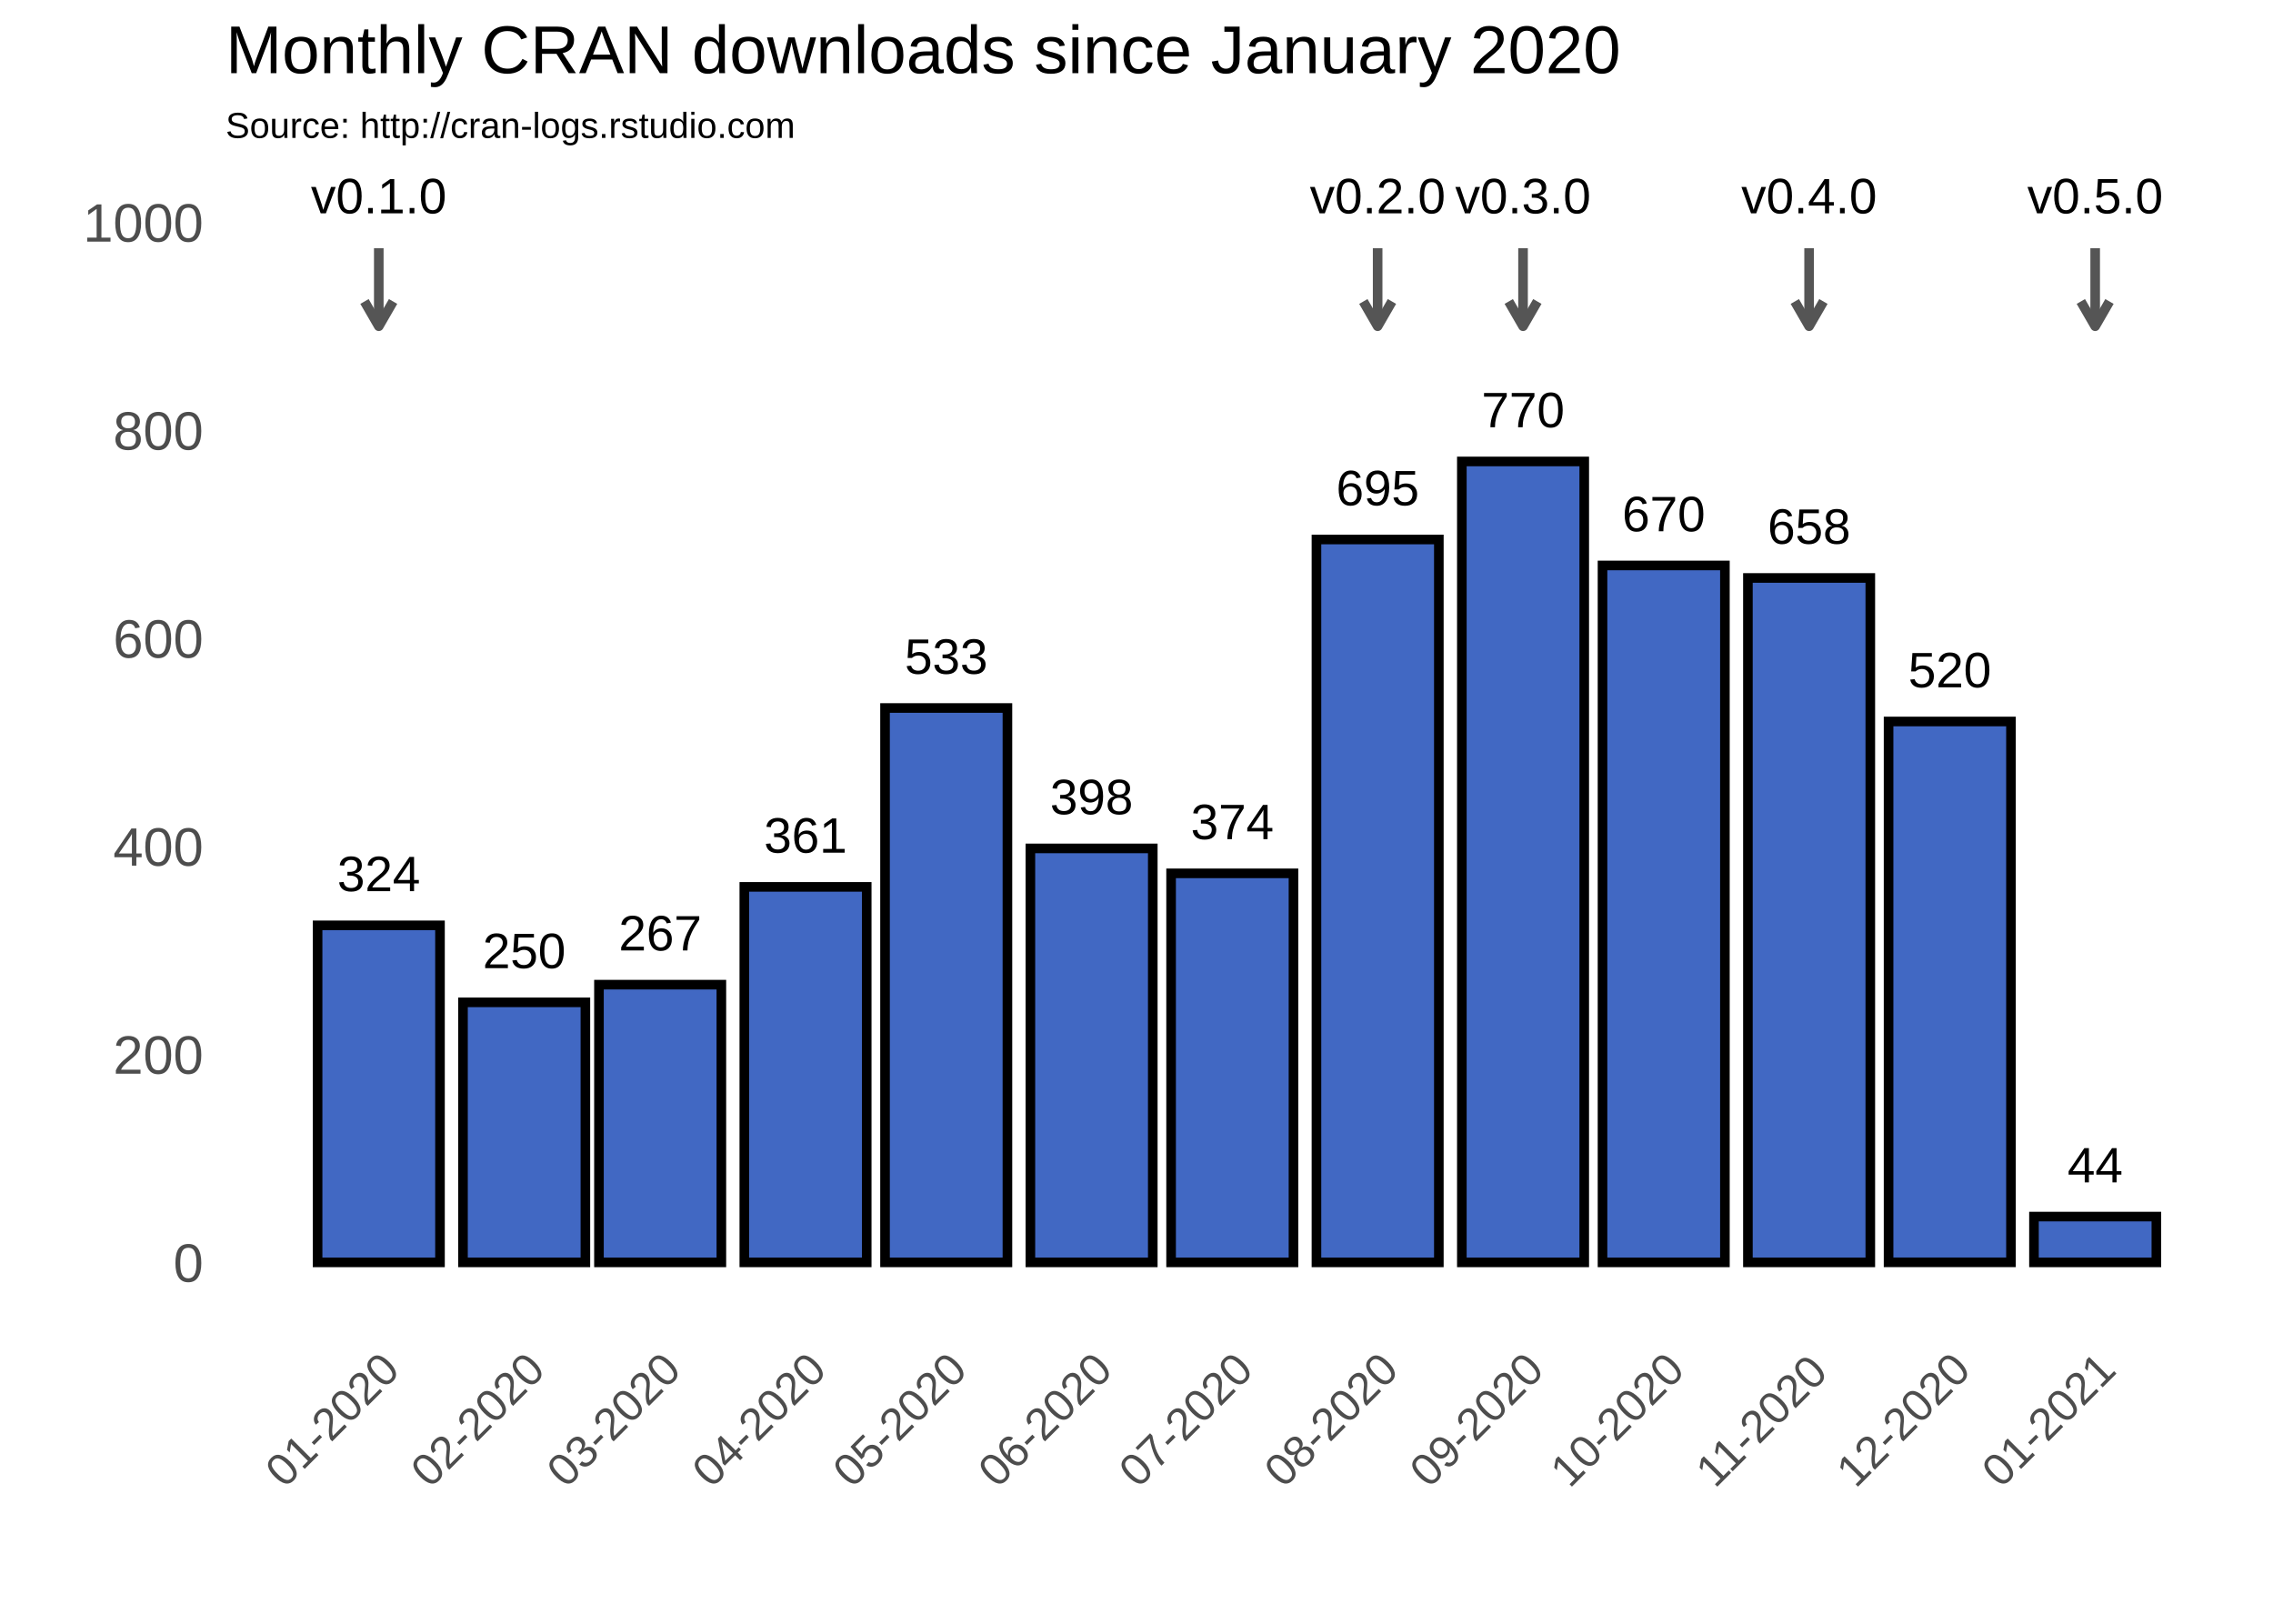
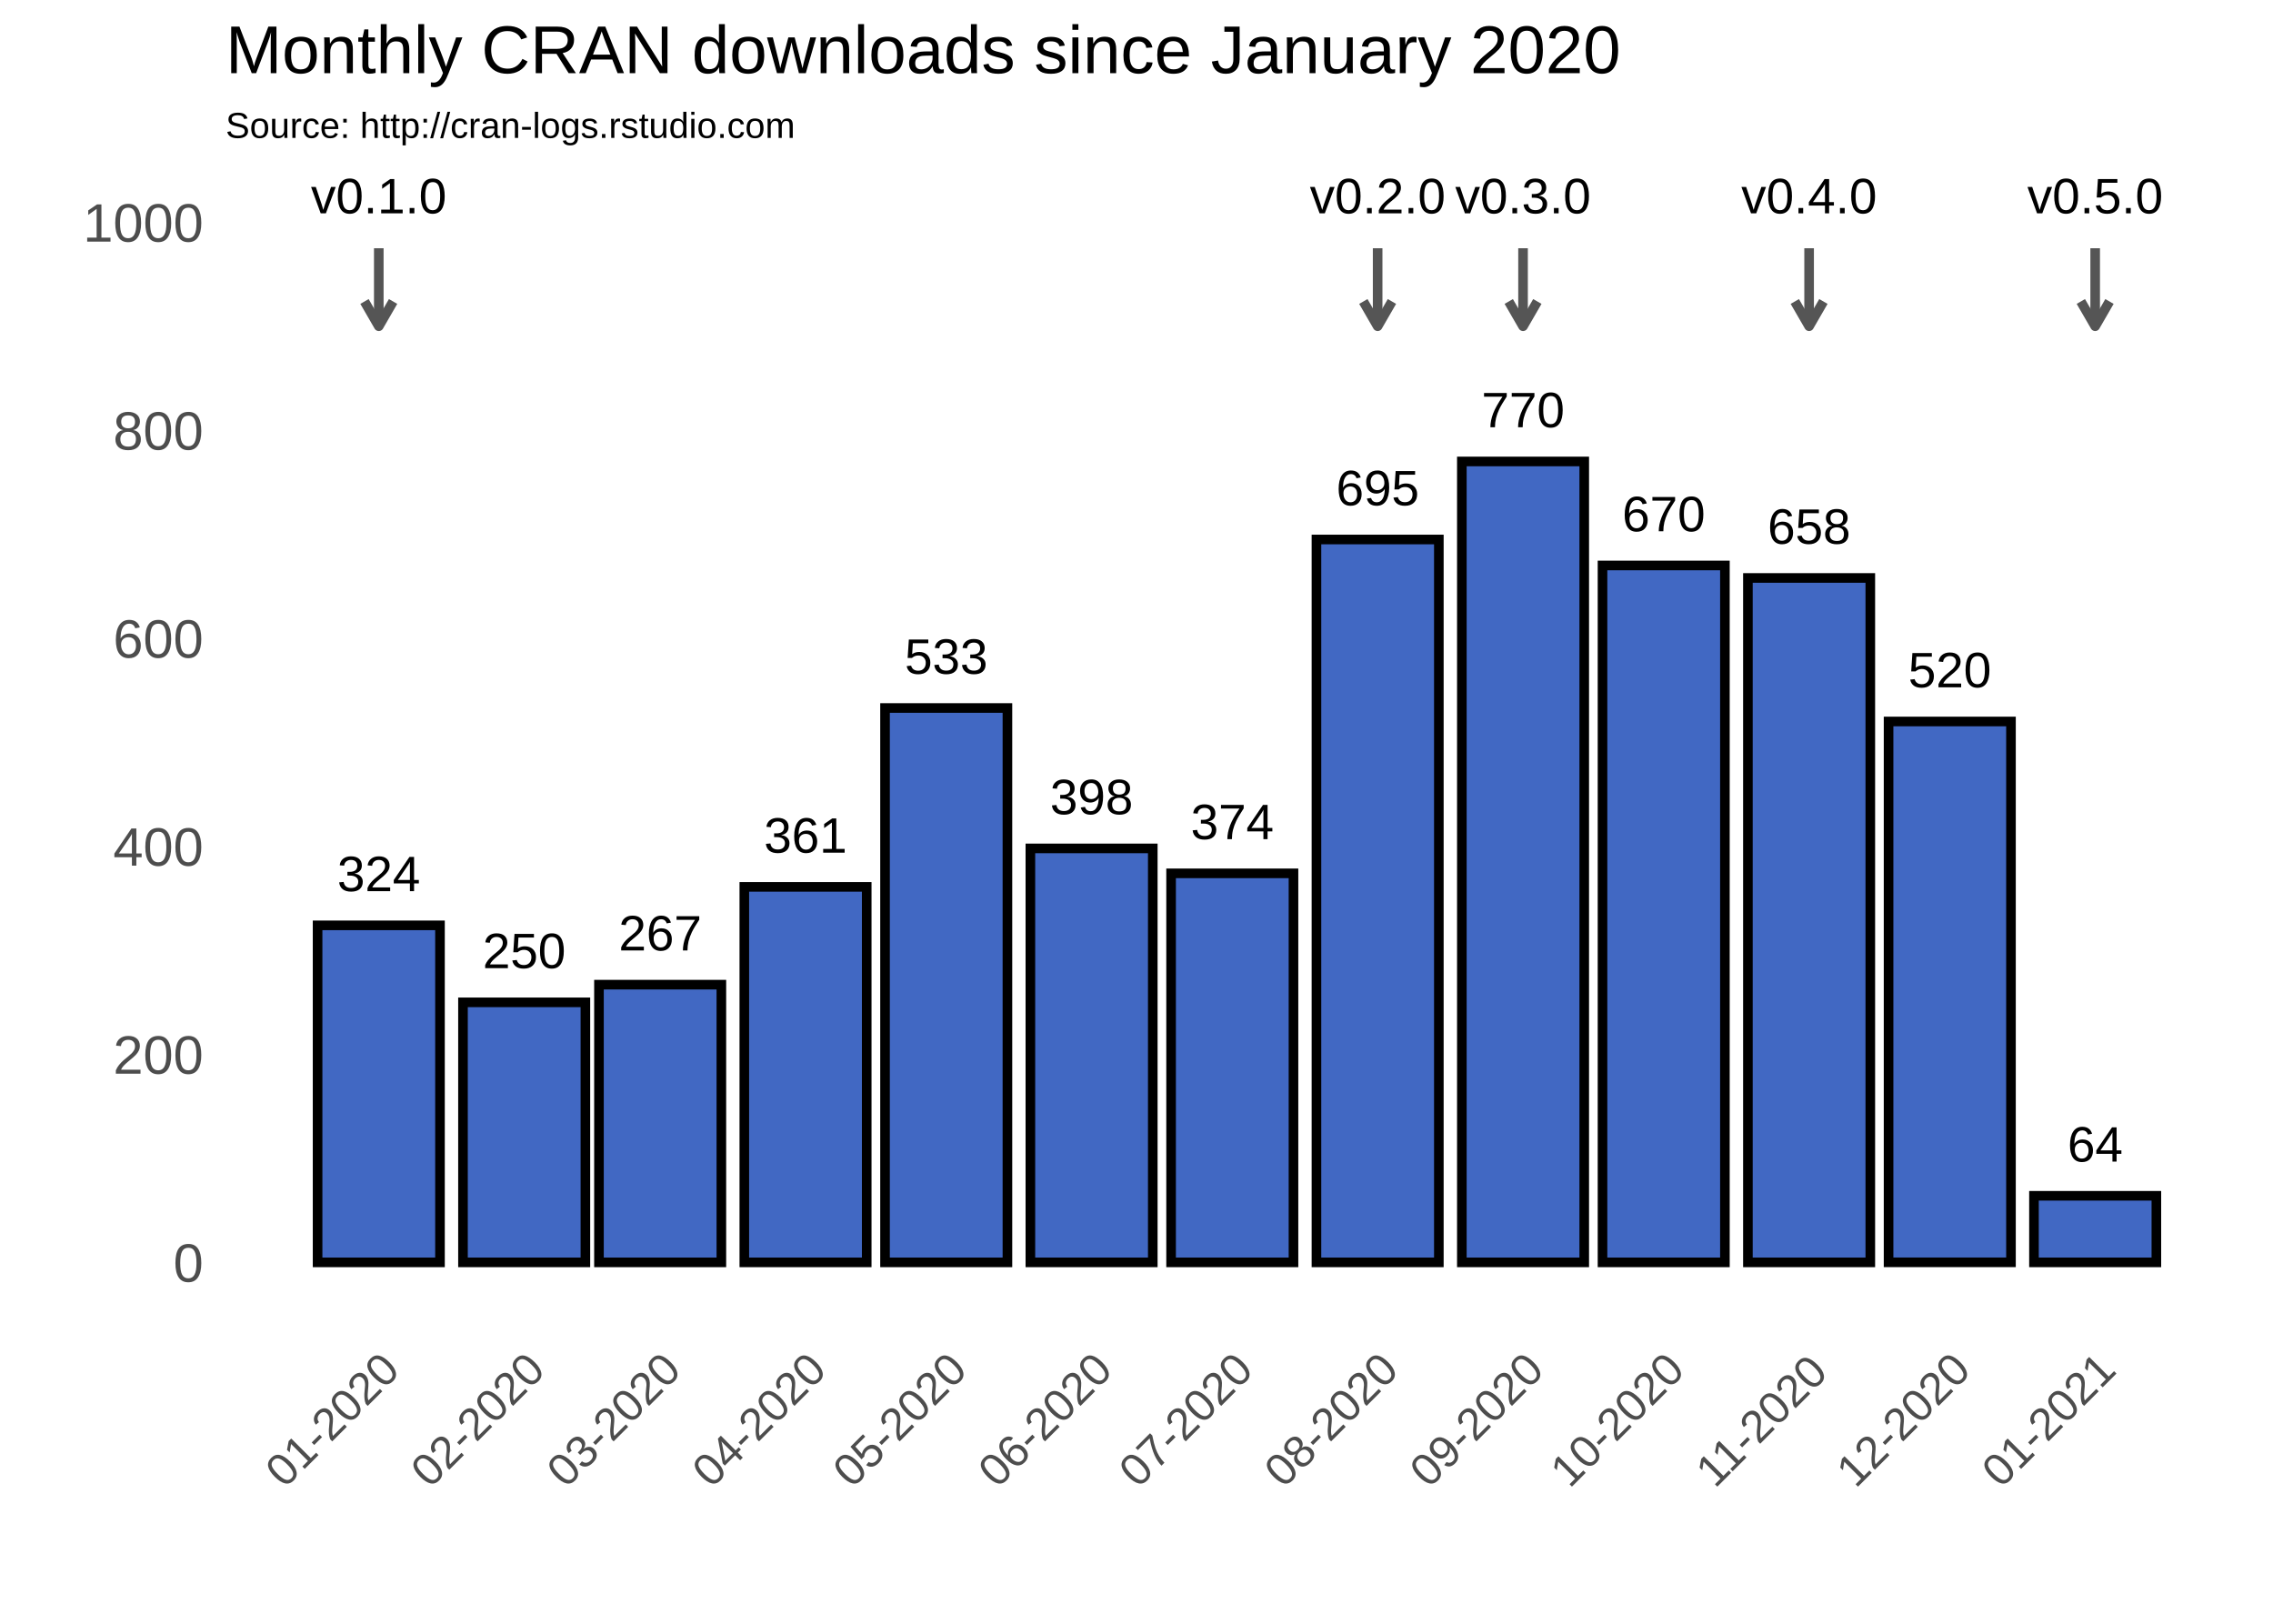
<svg xmlns="http://www.w3.org/2000/svg" viewBox="0 0 504.00 360.00">
  <defs>
    <style type="text/css">
    line, polyline, polygon, path, rect, circle {
      fill: none;
      stroke: #000000;
      stroke-linecap: round;
      stroke-linejoin: round;
      stroke-miterlimit: 10.00;
    }
  </style>
  </defs>
  <rect width="100%" height="100%" style="stroke: none; fill: #FFFFFF;" />
  <rect x="0.00" y="0" width="504.00" height="360.00" style="stroke-width: 1.07; stroke: #FFFFFF; fill: #FFFFFF;" />
  <defs>
    <clipPath id="cpNTAuMDN8NDk4LjUyfDI5MS40MXwzNy43NA==">
      <rect x="50.03" y="37.74" width="448.49" height="253.67" />
    </clipPath>
  </defs>
  <polyline points="50.03,256.82 498.52,256.82 " style="stroke-width: 0.53; stroke: #FFFFFF; stroke-linecap: butt;" clip-path="url(#cpNTAuMDN8NDk4LjUyfDI5MS40MXwzNy43NA==)" />
  <polyline points="50.03,210.70 498.52,210.70 " style="stroke-width: 0.53; stroke: #FFFFFF; stroke-linecap: butt;" clip-path="url(#cpNTAuMDN8NDk4LjUyfDI5MS40MXwzNy43NA==)" />
  <polyline points="50.03,164.58 498.52,164.58 " style="stroke-width: 0.53; stroke: #FFFFFF; stroke-linecap: butt;" clip-path="url(#cpNTAuMDN8NDk4LjUyfDI5MS40MXwzNy43NA==)" />
  <polyline points="50.03,118.45 498.52,118.45 " style="stroke-width: 0.53; stroke: #FFFFFF; stroke-linecap: butt;" clip-path="url(#cpNTAuMDN8NDk4LjUyfDI5MS40MXwzNy43NA==)" />
  <polyline points="50.03,72.33 498.52,72.33 " style="stroke-width: 0.53; stroke: #FFFFFF; stroke-linecap: butt;" clip-path="url(#cpNTAuMDN8NDk4LjUyfDI5MS40MXwzNy43NA==)" />
  <polyline points="51.76,291.41 51.76,37.74 " style="stroke-width: 0.53; stroke: #FFFFFF; stroke-linecap: butt;" clip-path="url(#cpNTAuMDN8NDk4LjUyfDI5MS40MXwzNy43NA==)" />
  <polyline points="67.87,291.41 67.87,37.74 " style="stroke-width: 0.53; stroke: #FFFFFF; stroke-linecap: butt;" clip-path="url(#cpNTAuMDN8NDk4LjUyfDI5MS40MXwzNy43NA==)" />
  <polyline points="100.11,291.41 100.11,37.74 " style="stroke-width: 0.53; stroke: #FFFFFF; stroke-linecap: butt;" clip-path="url(#cpNTAuMDN8NDk4LjUyfDI5MS40MXwzNy43NA==)" />
  <polyline points="131.30,291.41 131.30,37.74 " style="stroke-width: 0.53; stroke: #FFFFFF; stroke-linecap: butt;" clip-path="url(#cpNTAuMDN8NDk4LjUyfDI5MS40MXwzNy43NA==)" />
  <polyline points="162.50,291.41 162.50,37.74 " style="stroke-width: 0.53; stroke: #FFFFFF; stroke-linecap: butt;" clip-path="url(#cpNTAuMDN8NDk4LjUyfDI5MS40MXwzNy43NA==)" />
  <polyline points="194.21,291.41 194.21,37.74 " style="stroke-width: 0.53; stroke: #FFFFFF; stroke-linecap: butt;" clip-path="url(#cpNTAuMDN8NDk4LjUyfDI5MS40MXwzNy43NA==)" />
  <polyline points="225.93,291.41 225.93,37.74 " style="stroke-width: 0.53; stroke: #FFFFFF; stroke-linecap: butt;" clip-path="url(#cpNTAuMDN8NDk4LjUyfDI5MS40MXwzNy43NA==)" />
  <polyline points="257.64,291.41 257.64,37.74 " style="stroke-width: 0.53; stroke: #FFFFFF; stroke-linecap: butt;" clip-path="url(#cpNTAuMDN8NDk4LjUyfDI5MS40MXwzNy43NA==)" />
  <polyline points="289.36,291.41 289.36,37.74 " style="stroke-width: 0.53; stroke: #FFFFFF; stroke-linecap: butt;" clip-path="url(#cpNTAuMDN8NDk4LjUyfDI5MS40MXwzNy43NA==)" />
  <polyline points="321.59,291.41 321.59,37.74 " style="stroke-width: 0.53; stroke: #FFFFFF; stroke-linecap: butt;" clip-path="url(#cpNTAuMDN8NDk4LjUyfDI5MS40MXwzNy43NA==)" />
  <polyline points="353.30,291.41 353.30,37.74 " style="stroke-width: 0.53; stroke: #FFFFFF; stroke-linecap: butt;" clip-path="url(#cpNTAuMDN8NDk4LjUyfDI5MS40MXwzNy43NA==)" />
  <polyline points="385.02,291.41 385.02,37.74 " style="stroke-width: 0.53; stroke: #FFFFFF; stroke-linecap: butt;" clip-path="url(#cpNTAuMDN8NDk4LjUyfDI5MS40MXwzNy43NA==)" />
  <polyline points="416.73,291.41 416.73,37.74 " style="stroke-width: 0.53; stroke: #FFFFFF; stroke-linecap: butt;" clip-path="url(#cpNTAuMDN8NDk4LjUyfDI5MS40MXwzNy43NA==)" />
  <polyline points="448.45,291.41 448.45,37.74 " style="stroke-width: 0.53; stroke: #FFFFFF; stroke-linecap: butt;" clip-path="url(#cpNTAuMDN8NDk4LjUyfDI5MS40MXwzNy43NA==)" />
  <polyline points="480.68,291.41 480.68,37.74 " style="stroke-width: 0.53; stroke: #FFFFFF; stroke-linecap: butt;" clip-path="url(#cpNTAuMDN8NDk4LjUyfDI5MS40MXwzNy43NA==)" />
  <polyline points="496.80,291.41 496.80,37.74 " style="stroke-width: 0.53; stroke: #FFFFFF; stroke-linecap: butt;" clip-path="url(#cpNTAuMDN8NDk4LjUyfDI5MS40MXwzNy43NA==)" />
  <polyline points="50.03,279.88 498.52,279.88 " style="stroke-width: 1.07; stroke: #FFFFFF; stroke-linecap: butt;" clip-path="url(#cpNTAuMDN8NDk4LjUyfDI5MS40MXwzNy43NA==)" />
  <polyline points="50.03,233.76 498.52,233.76 " style="stroke-width: 1.07; stroke: #FFFFFF; stroke-linecap: butt;" clip-path="url(#cpNTAuMDN8NDk4LjUyfDI5MS40MXwzNy43NA==)" />
  <polyline points="50.03,187.64 498.52,187.64 " style="stroke-width: 1.07; stroke: #FFFFFF; stroke-linecap: butt;" clip-path="url(#cpNTAuMDN8NDk4LjUyfDI5MS40MXwzNy43NA==)" />
  <polyline points="50.03,141.51 498.52,141.51 " style="stroke-width: 1.07; stroke: #FFFFFF; stroke-linecap: butt;" clip-path="url(#cpNTAuMDN8NDk4LjUyfDI5MS40MXwzNy43NA==)" />
  <polyline points="50.03,95.39 498.52,95.39 " style="stroke-width: 1.07; stroke: #FFFFFF; stroke-linecap: butt;" clip-path="url(#cpNTAuMDN8NDk4LjUyfDI5MS40MXwzNy43NA==)" />
  <polyline points="50.03,49.27 498.52,49.27 " style="stroke-width: 1.07; stroke: #FFFFFF; stroke-linecap: butt;" clip-path="url(#cpNTAuMDN8NDk4LjUyfDI5MS40MXwzNy43NA==)" />
  <polyline points="83.99,291.41 83.99,37.74 " style="stroke-width: 1.07; stroke: #FFFFFF; stroke-linecap: butt;" clip-path="url(#cpNTAuMDN8NDk4LjUyfDI5MS40MXwzNy43NA==)" />
  <polyline points="116.22,291.41 116.22,37.74 " style="stroke-width: 1.07; stroke: #FFFFFF; stroke-linecap: butt;" clip-path="url(#cpNTAuMDN8NDk4LjUyfDI5MS40MXwzNy43NA==)" />
  <polyline points="146.38,291.41 146.38,37.74 " style="stroke-width: 1.07; stroke: #FFFFFF; stroke-linecap: butt;" clip-path="url(#cpNTAuMDN8NDk4LjUyfDI5MS40MXwzNy43NA==)" />
  <polyline points="178.61,291.41 178.61,37.74 " style="stroke-width: 1.07; stroke: #FFFFFF; stroke-linecap: butt;" clip-path="url(#cpNTAuMDN8NDk4LjUyfDI5MS40MXwzNy43NA==)" />
  <polyline points="209.81,291.41 209.81,37.74 " style="stroke-width: 1.07; stroke: #FFFFFF; stroke-linecap: butt;" clip-path="url(#cpNTAuMDN8NDk4LjUyfDI5MS40MXwzNy43NA==)" />
  <polyline points="242.04,291.41 242.04,37.74 " style="stroke-width: 1.07; stroke: #FFFFFF; stroke-linecap: butt;" clip-path="url(#cpNTAuMDN8NDk4LjUyfDI5MS40MXwzNy43NA==)" />
  <polyline points="273.24,291.41 273.24,37.74 " style="stroke-width: 1.07; stroke: #FFFFFF; stroke-linecap: butt;" clip-path="url(#cpNTAuMDN8NDk4LjUyfDI5MS40MXwzNy43NA==)" />
  <polyline points="305.47,291.41 305.47,37.74 " style="stroke-width: 1.07; stroke: #FFFFFF; stroke-linecap: butt;" clip-path="url(#cpNTAuMDN8NDk4LjUyfDI5MS40MXwzNy43NA==)" />
  <polyline points="337.71,291.41 337.71,37.74 " style="stroke-width: 1.07; stroke: #FFFFFF; stroke-linecap: butt;" clip-path="url(#cpNTAuMDN8NDk4LjUyfDI5MS40MXwzNy43NA==)" />
  <polyline points="368.90,291.41 368.90,37.74 " style="stroke-width: 1.07; stroke: #FFFFFF; stroke-linecap: butt;" clip-path="url(#cpNTAuMDN8NDk4LjUyfDI5MS40MXwzNy43NA==)" />
  <polyline points="401.14,291.41 401.14,37.74 " style="stroke-width: 1.07; stroke: #FFFFFF; stroke-linecap: butt;" clip-path="url(#cpNTAuMDN8NDk4LjUyfDI5MS40MXwzNy43NA==)" />
  <polyline points="432.33,291.41 432.33,37.74 " style="stroke-width: 1.07; stroke: #FFFFFF; stroke-linecap: butt;" clip-path="url(#cpNTAuMDN8NDk4LjUyfDI5MS40MXwzNy43NA==)" />
  <polyline points="464.57,291.41 464.57,37.74 " style="stroke-width: 1.07; stroke: #FFFFFF; stroke-linecap: butt;" clip-path="url(#cpNTAuMDN8NDk4LjUyfDI5MS40MXwzNy43NA==)" />
  <rect x="70.42" y="205.16" width="27.14" height="74.72" style="stroke-width: 2.13; stroke-linecap: square; stroke-linejoin: miter; fill: #4168C3;" clip-path="url(#cpNTAuMDN8NDk4LjUyfDI5MS40MXwzNy43NA==)" />
  <rect x="102.66" y="222.23" width="27.14" height="57.65" style="stroke-width: 2.13; stroke-linecap: square; stroke-linejoin: miter; fill: #4168C3;" clip-path="url(#cpNTAuMDN8NDk4LjUyfDI5MS40MXwzNy43NA==)" />
  <rect x="132.81" y="218.31" width="27.14" height="61.57" style="stroke-width: 2.13; stroke-linecap: square; stroke-linejoin: miter; fill: #4168C3;" clip-path="url(#cpNTAuMDN8NDk4LjUyfDI5MS40MXwzNy43NA==)" />
  <rect x="165.04" y="196.63" width="27.14" height="83.25" style="stroke-width: 2.13; stroke-linecap: square; stroke-linejoin: miter; fill: #4168C3;" clip-path="url(#cpNTAuMDN8NDk4LjUyfDI5MS40MXwzNy43NA==)" />
  <rect x="196.24" y="156.97" width="27.14" height="122.91" style="stroke-width: 2.13; stroke-linecap: square; stroke-linejoin: miter; fill: #4168C3;" clip-path="url(#cpNTAuMDN8NDk4LjUyfDI5MS40MXwzNy43NA==)" />
  <rect x="228.47" y="188.10" width="27.14" height="91.78" style="stroke-width: 2.13; stroke-linecap: square; stroke-linejoin: miter; fill: #4168C3;" clip-path="url(#cpNTAuMDN8NDk4LjUyfDI5MS40MXwzNy43NA==)" />
  <rect x="259.67" y="193.63" width="27.14" height="86.25" style="stroke-width: 2.13; stroke-linecap: square; stroke-linejoin: miter; fill: #4168C3;" clip-path="url(#cpNTAuMDN8NDk4LjUyfDI5MS40MXwzNy43NA==)" />
  <rect x="291.90" y="119.61" width="27.14" height="160.27" style="stroke-width: 2.13; stroke-linecap: square; stroke-linejoin: miter; fill: #4168C3;" clip-path="url(#cpNTAuMDN8NDk4LjUyfDI5MS40MXwzNy43NA==)" />
  <rect x="324.14" y="102.31" width="27.14" height="177.57" style="stroke-width: 2.13; stroke-linecap: square; stroke-linejoin: miter; fill: #4168C3;" clip-path="url(#cpNTAuMDN8NDk4LjUyfDI5MS40MXwzNy43NA==)" />
  <rect x="355.33" y="125.37" width="27.14" height="154.51" style="stroke-width: 2.13; stroke-linecap: square; stroke-linejoin: miter; fill: #4168C3;" clip-path="url(#cpNTAuMDN8NDk4LjUyfDI5MS40MXwzNy43NA==)" />
  <rect x="387.57" y="128.14" width="27.14" height="151.74" style="stroke-width: 2.13; stroke-linecap: square; stroke-linejoin: miter; fill: #4168C3;" clip-path="url(#cpNTAuMDN8NDk4LjUyfDI5MS40MXwzNy43NA==)" />
  <rect x="418.76" y="159.96" width="27.14" height="119.91" style="stroke-width: 2.13; stroke-linecap: square; stroke-linejoin: miter; fill: #4168C3;" clip-path="url(#cpNTAuMDN8NDk4LjUyfDI5MS40MXwzNy43NA==)" />
-   <rect x="451.00" y="269.73" width="27.14" height="10.15" style="stroke-width: 2.13; stroke-linecap: square; stroke-linejoin: miter; fill: #4168C3;" clip-path="url(#cpNTAuMDN8NDk4LjUyfDI5MS40MXwzNy43NA==)" />
+   <rect x="451.00" y="265.12" width="27.14" height="14.76" style="stroke-width: 2.13; stroke-linecap: square; stroke-linejoin: miter; fill: #4168C3;" clip-path="url(#cpNTAuMDN8NDk4LjUyfDI5MS40MXwzNy43NA==)" />
  <g clip-path="url(#cpNTAuMDN8NDk4LjUyfDI5MS40MXwzNy43NA==)">
    <text x="74.78" y="197.58" style="font-size: 11.04px; font-family: Arial;" textLength="18.42px" lengthAdjust="spacingAndGlyphs">324</text>
  </g>
  <g clip-path="url(#cpNTAuMDN8NDk4LjUyfDI5MS40MXwzNy43NA==)">
    <text x="107.02" y="214.65" style="font-size: 11.04px; font-family: Arial;" textLength="18.42px" lengthAdjust="spacingAndGlyphs">250</text>
  </g>
  <g clip-path="url(#cpNTAuMDN8NDk4LjUyfDI5MS40MXwzNy43NA==)">
    <text x="137.17" y="210.73" style="font-size: 11.04px; font-family: Arial;" textLength="18.42px" lengthAdjust="spacingAndGlyphs">267</text>
  </g>
  <g clip-path="url(#cpNTAuMDN8NDk4LjUyfDI5MS40MXwzNy43NA==)">
    <text x="169.40" y="189.05" style="font-size: 11.04px; font-family: Arial;" textLength="18.42px" lengthAdjust="spacingAndGlyphs">361</text>
  </g>
  <g clip-path="url(#cpNTAuMDN8NDk4LjUyfDI5MS40MXwzNy43NA==)">
    <text x="200.60" y="149.39" style="font-size: 11.04px; font-family: Arial;" textLength="18.42px" lengthAdjust="spacingAndGlyphs">533</text>
  </g>
  <g clip-path="url(#cpNTAuMDN8NDk4LjUyfDI5MS40MXwzNy43NA==)">
    <text x="232.83" y="180.52" style="font-size: 11.04px; font-family: Arial;" textLength="18.42px" lengthAdjust="spacingAndGlyphs">398</text>
  </g>
  <g clip-path="url(#cpNTAuMDN8NDk4LjUyfDI5MS40MXwzNy43NA==)">
    <text x="264.03" y="186.05" style="font-size: 11.04px; font-family: Arial;" textLength="18.42px" lengthAdjust="spacingAndGlyphs">374</text>
  </g>
  <g clip-path="url(#cpNTAuMDN8NDk4LjUyfDI5MS40MXwzNy43NA==)">
    <text x="296.26" y="112.03" style="font-size: 11.04px; font-family: Arial;" textLength="18.42px" lengthAdjust="spacingAndGlyphs">695</text>
  </g>
  <g clip-path="url(#cpNTAuMDN8NDk4LjUyfDI5MS40MXwzNy43NA==)">
    <text x="328.50" y="94.73" style="font-size: 11.04px; font-family: Arial;" textLength="18.42px" lengthAdjust="spacingAndGlyphs">770</text>
  </g>
  <g clip-path="url(#cpNTAuMDN8NDk4LjUyfDI5MS40MXwzNy43NA==)">
    <text x="359.69" y="117.79" style="font-size: 11.04px; font-family: Arial;" textLength="18.42px" lengthAdjust="spacingAndGlyphs">670</text>
  </g>
  <g clip-path="url(#cpNTAuMDN8NDk4LjUyfDI5MS40MXwzNy43NA==)">
    <text x="391.93" y="120.56" style="font-size: 11.04px; font-family: Arial;" textLength="18.42px" lengthAdjust="spacingAndGlyphs">658</text>
  </g>
  <g clip-path="url(#cpNTAuMDN8NDk4LjUyfDI5MS40MXwzNy43NA==)">
    <text x="423.12" y="152.38" style="font-size: 11.04px; font-family: Arial;" textLength="18.42px" lengthAdjust="spacingAndGlyphs">520</text>
  </g>
  <g clip-path="url(#cpNTAuMDN8NDk4LjUyfDI5MS40MXwzNy43NA==)">
-     <text x="458.43" y="262.15" style="font-size: 11.04px; font-family: Arial;" textLength="12.28px" lengthAdjust="spacingAndGlyphs">44</text>
+     <text x="458.43" y="257.54" style="font-size: 11.04px; font-family: Arial;" textLength="12.28px" lengthAdjust="spacingAndGlyphs">64</text>
  </g>
  <line x1="83.99" y1="55.04" x2="83.99" y2="72.33" style="stroke-width: 2.13; stroke: #555555; stroke-linecap: butt;" clip-path="url(#cpNTAuMDN8NDk4LjUyfDI5MS40MXwzNy43NA==)" />
  <polyline points="80.82,66.84 83.99,72.33 87.16,66.84 " style="stroke-width: 2.13; stroke: #555555; stroke-linecap: butt;" clip-path="url(#cpNTAuMDN8NDk4LjUyfDI5MS40MXwzNy43NA==)" />
  <line x1="305.47" y1="55.04" x2="305.47" y2="72.33" style="stroke-width: 2.13; stroke: #555555; stroke-linecap: butt;" clip-path="url(#cpNTAuMDN8NDk4LjUyfDI5MS40MXwzNy43NA==)" />
  <polyline points="302.30,66.84 305.47,72.33 308.64,66.84 " style="stroke-width: 2.13; stroke: #555555; stroke-linecap: butt;" clip-path="url(#cpNTAuMDN8NDk4LjUyfDI5MS40MXwzNy43NA==)" />
  <line x1="337.71" y1="55.04" x2="337.71" y2="72.33" style="stroke-width: 2.13; stroke: #555555; stroke-linecap: butt;" clip-path="url(#cpNTAuMDN8NDk4LjUyfDI5MS40MXwzNy43NA==)" />
  <polyline points="334.54,66.84 337.71,72.33 340.88,66.84 " style="stroke-width: 2.13; stroke: #555555; stroke-linecap: butt;" clip-path="url(#cpNTAuMDN8NDk4LjUyfDI5MS40MXwzNy43NA==)" />
  <line x1="401.14" y1="55.04" x2="401.14" y2="72.33" style="stroke-width: 2.13; stroke: #555555; stroke-linecap: butt;" clip-path="url(#cpNTAuMDN8NDk4LjUyfDI5MS40MXwzNy43NA==)" />
  <polyline points="397.97,66.84 401.14,72.33 404.31,66.84 " style="stroke-width: 2.13; stroke: #555555; stroke-linecap: butt;" clip-path="url(#cpNTAuMDN8NDk4LjUyfDI5MS40MXwzNy43NA==)" />
  <line x1="464.57" y1="55.04" x2="464.57" y2="72.33" style="stroke-width: 2.13; stroke: #555555; stroke-linecap: butt;" clip-path="url(#cpNTAuMDN8NDk4LjUyfDI5MS40MXwzNy43NA==)" />
  <polyline points="461.39,66.84 464.57,72.33 467.74,66.84 " style="stroke-width: 2.13; stroke: #555555; stroke-linecap: butt;" clip-path="url(#cpNTAuMDN8NDk4LjUyfDI5MS40MXwzNy43NA==)" />
  <g clip-path="url(#cpNTAuMDN8NDk4LjUyfDI5MS40MXwzNy43NA==)">
    <text x="68.95" y="47.30" style="font-size: 11.04px; font-family: Arial;" textLength="30.07px" lengthAdjust="spacingAndGlyphs">v0.1.0</text>
  </g>
  <g clip-path="url(#cpNTAuMDN8NDk4LjUyfDI5MS40MXwzNy43NA==)">
    <text x="290.44" y="47.30" style="font-size: 11.04px; font-family: Arial;" textLength="30.07px" lengthAdjust="spacingAndGlyphs">v0.2.0</text>
  </g>
  <g clip-path="url(#cpNTAuMDN8NDk4LjUyfDI5MS40MXwzNy43NA==)">
    <text x="322.67" y="47.30" style="font-size: 11.04px; font-family: Arial;" textLength="30.07px" lengthAdjust="spacingAndGlyphs">v0.3.0</text>
  </g>
  <g clip-path="url(#cpNTAuMDN8NDk4LjUyfDI5MS40MXwzNy43NA==)">
    <text x="386.10" y="47.30" style="font-size: 11.04px; font-family: Arial;" textLength="30.07px" lengthAdjust="spacingAndGlyphs">v0.4.0</text>
  </g>
  <g clip-path="url(#cpNTAuMDN8NDk4LjUyfDI5MS40MXwzNy43NA==)">
    <text x="449.53" y="47.30" style="font-size: 11.04px; font-family: Arial;" textLength="30.07px" lengthAdjust="spacingAndGlyphs">v0.5.0</text>
  </g>
  <defs>
    <clipPath id="cpMC4wMHw1MDQuMDB8MzYwLjAwfDAuMDA=">
      <rect x="0.00" y="0.00" width="504.00" height="360.00" />
    </clipPath>
  </defs>
  <g clip-path="url(#cpMC4wMHw1MDQuMDB8MzYwLjAwfDAuMDA=)">
    <text x="38.43" y="284.17" style="font-size: 12.00px; fill: #4D4D4D; font-family: Arial;" textLength="6.67px" lengthAdjust="spacingAndGlyphs">0</text>
  </g>
  <g clip-path="url(#cpMC4wMHw1MDQuMDB8MzYwLjAwfDAuMDA=)">
    <text x="25.08" y="238.05" style="font-size: 12.00px; fill: #4D4D4D; font-family: Arial;" textLength="20.02px" lengthAdjust="spacingAndGlyphs">200</text>
  </g>
  <g clip-path="url(#cpMC4wMHw1MDQuMDB8MzYwLjAwfDAuMDA=)">
    <text x="25.08" y="191.93" style="font-size: 12.00px; fill: #4D4D4D; font-family: Arial;" textLength="20.02px" lengthAdjust="spacingAndGlyphs">400</text>
  </g>
  <g clip-path="url(#cpMC4wMHw1MDQuMDB8MzYwLjAwfDAuMDA=)">
    <text x="25.08" y="145.81" style="font-size: 12.00px; fill: #4D4D4D; font-family: Arial;" textLength="20.02px" lengthAdjust="spacingAndGlyphs">600</text>
  </g>
  <g clip-path="url(#cpMC4wMHw1MDQuMDB8MzYwLjAwfDAuMDA=)">
    <text x="25.08" y="99.69" style="font-size: 12.00px; fill: #4D4D4D; font-family: Arial;" textLength="20.02px" lengthAdjust="spacingAndGlyphs">800</text>
  </g>
  <g clip-path="url(#cpMC4wMHw1MDQuMDB8MzYwLjAwfDAuMDA=)">
    <text x="18.41" y="53.57" style="font-size: 12.00px; fill: #4D4D4D; font-family: Arial;" textLength="26.70px" lengthAdjust="spacingAndGlyphs">1000</text>
  </g>
  <g clip-path="url(#cpMC4wMHw1MDQuMDB8MzYwLjAwfDAuMDA=)">
    <text transform="translate(63.10,330.14) rotate(-45)" style="font-size: 10.00px; fill: #4D4D4D; font-family: Arial;" textLength="36.70px" lengthAdjust="spacingAndGlyphs">01-2020</text>
  </g>
  <g clip-path="url(#cpMC4wMHw1MDQuMDB8MzYwLjAwfDAuMDA=)">
    <text transform="translate(95.34,330.14) rotate(-45)" style="font-size: 10.00px; fill: #4D4D4D; font-family: Arial;" textLength="36.70px" lengthAdjust="spacingAndGlyphs">02-2020</text>
  </g>
  <g clip-path="url(#cpMC4wMHw1MDQuMDB8MzYwLjAwfDAuMDA=)">
    <text transform="translate(125.49,330.14) rotate(-45)" style="font-size: 10.00px; fill: #4D4D4D; font-family: Arial;" textLength="36.70px" lengthAdjust="spacingAndGlyphs">03-2020</text>
  </g>
  <g clip-path="url(#cpMC4wMHw1MDQuMDB8MzYwLjAwfDAuMDA=)">
    <text transform="translate(157.73,330.14) rotate(-45)" style="font-size: 10.00px; fill: #4D4D4D; font-family: Arial;" textLength="36.70px" lengthAdjust="spacingAndGlyphs">04-2020</text>
  </g>
  <g clip-path="url(#cpMC4wMHw1MDQuMDB8MzYwLjAwfDAuMDA=)">
    <text transform="translate(188.92,330.14) rotate(-45)" style="font-size: 10.00px; fill: #4D4D4D; font-family: Arial;" textLength="36.70px" lengthAdjust="spacingAndGlyphs">05-2020</text>
  </g>
  <g clip-path="url(#cpMC4wMHw1MDQuMDB8MzYwLjAwfDAuMDA=)">
    <text transform="translate(221.15,330.14) rotate(-45)" style="font-size: 10.00px; fill: #4D4D4D; font-family: Arial;" textLength="36.70px" lengthAdjust="spacingAndGlyphs">06-2020</text>
  </g>
  <g clip-path="url(#cpMC4wMHw1MDQuMDB8MzYwLjAwfDAuMDA=)">
    <text transform="translate(252.35,330.14) rotate(-45)" style="font-size: 10.00px; fill: #4D4D4D; font-family: Arial;" textLength="36.70px" lengthAdjust="spacingAndGlyphs">07-2020</text>
  </g>
  <g clip-path="url(#cpMC4wMHw1MDQuMDB8MzYwLjAwfDAuMDA=)">
    <text transform="translate(284.58,330.14) rotate(-45)" style="font-size: 10.00px; fill: #4D4D4D; font-family: Arial;" textLength="36.70px" lengthAdjust="spacingAndGlyphs">08-2020</text>
  </g>
  <g clip-path="url(#cpMC4wMHw1MDQuMDB8MzYwLjAwfDAuMDA=)">
    <text transform="translate(316.82,330.14) rotate(-45)" style="font-size: 10.00px; fill: #4D4D4D; font-family: Arial;" textLength="36.70px" lengthAdjust="spacingAndGlyphs">09-2020</text>
  </g>
  <g clip-path="url(#cpMC4wMHw1MDQuMDB8MzYwLjAwfDAuMDA=)">
    <text transform="translate(348.01,330.14) rotate(-45)" style="font-size: 10.00px; fill: #4D4D4D; font-family: Arial;" textLength="36.70px" lengthAdjust="spacingAndGlyphs">10-2020</text>
  </g>
  <g clip-path="url(#cpMC4wMHw1MDQuMDB8MzYwLjAwfDAuMDA=)">
    <text transform="translate(380.25,330.14) rotate(-45)" style="font-size: 10.00px; fill: #4D4D4D; font-family: Arial;" textLength="36.70px" lengthAdjust="spacingAndGlyphs">11-2020</text>
  </g>
  <g clip-path="url(#cpMC4wMHw1MDQuMDB8MzYwLjAwfDAuMDA=)">
    <text transform="translate(411.44,330.14) rotate(-45)" style="font-size: 10.00px; fill: #4D4D4D; font-family: Arial;" textLength="36.70px" lengthAdjust="spacingAndGlyphs">12-2020</text>
  </g>
  <g clip-path="url(#cpMC4wMHw1MDQuMDB8MzYwLjAwfDAuMDA=)">
    <text transform="translate(443.68,330.14) rotate(-45)" style="font-size: 10.00px; fill: #4D4D4D; font-family: Arial;" textLength="36.70px" lengthAdjust="spacingAndGlyphs">01-2021</text>
  </g>
  <g clip-path="url(#cpMC4wMHw1MDQuMDB8MzYwLjAwfDAuMDA=)">
    <text x="50.03" y="30.58" style="font-size: 8.00px; font-family: Arial;" textLength="126.28px" lengthAdjust="spacingAndGlyphs">Source: http://cran-logs.rstudio.com</text>
  </g>
  <g clip-path="url(#cpMC4wMHw1MDQuMDB8MzYwLjAwfDAuMDA=)">
    <text x="50.03" y="16.22" style="font-size: 15.00px; font-family: Arial;" textLength="309.33px" lengthAdjust="spacingAndGlyphs">Monthly CRAN downloads since January 2020</text>
  </g>
</svg>
